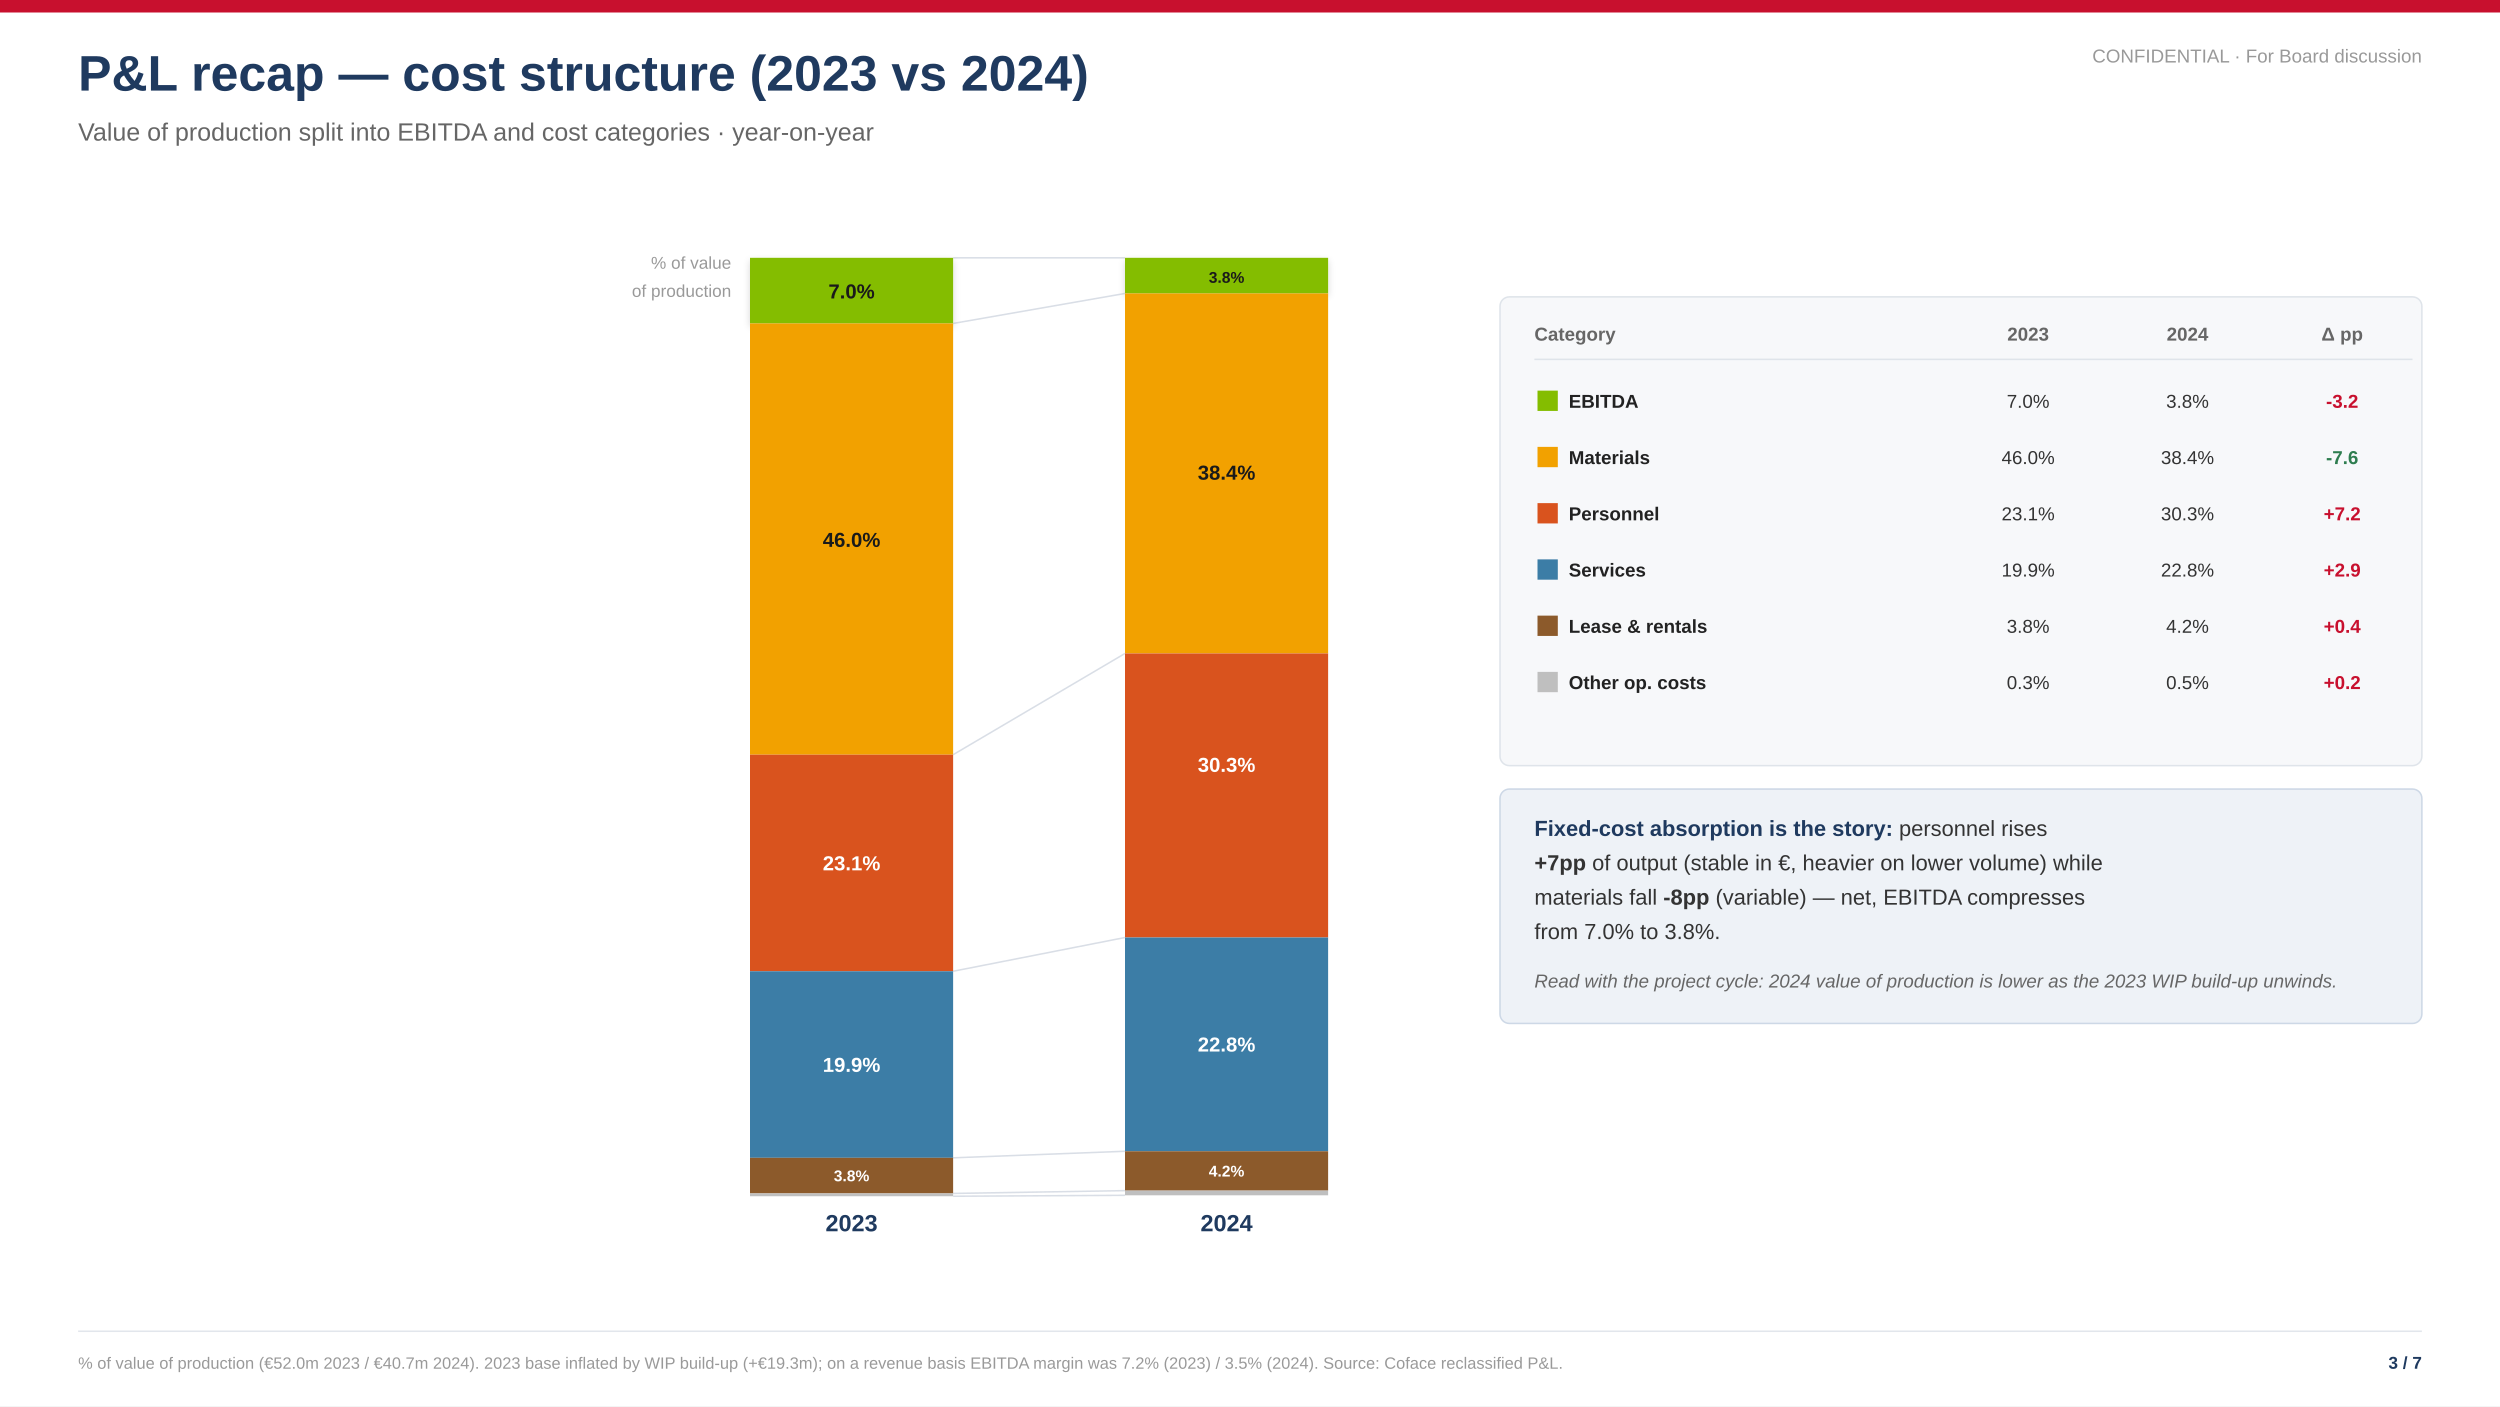
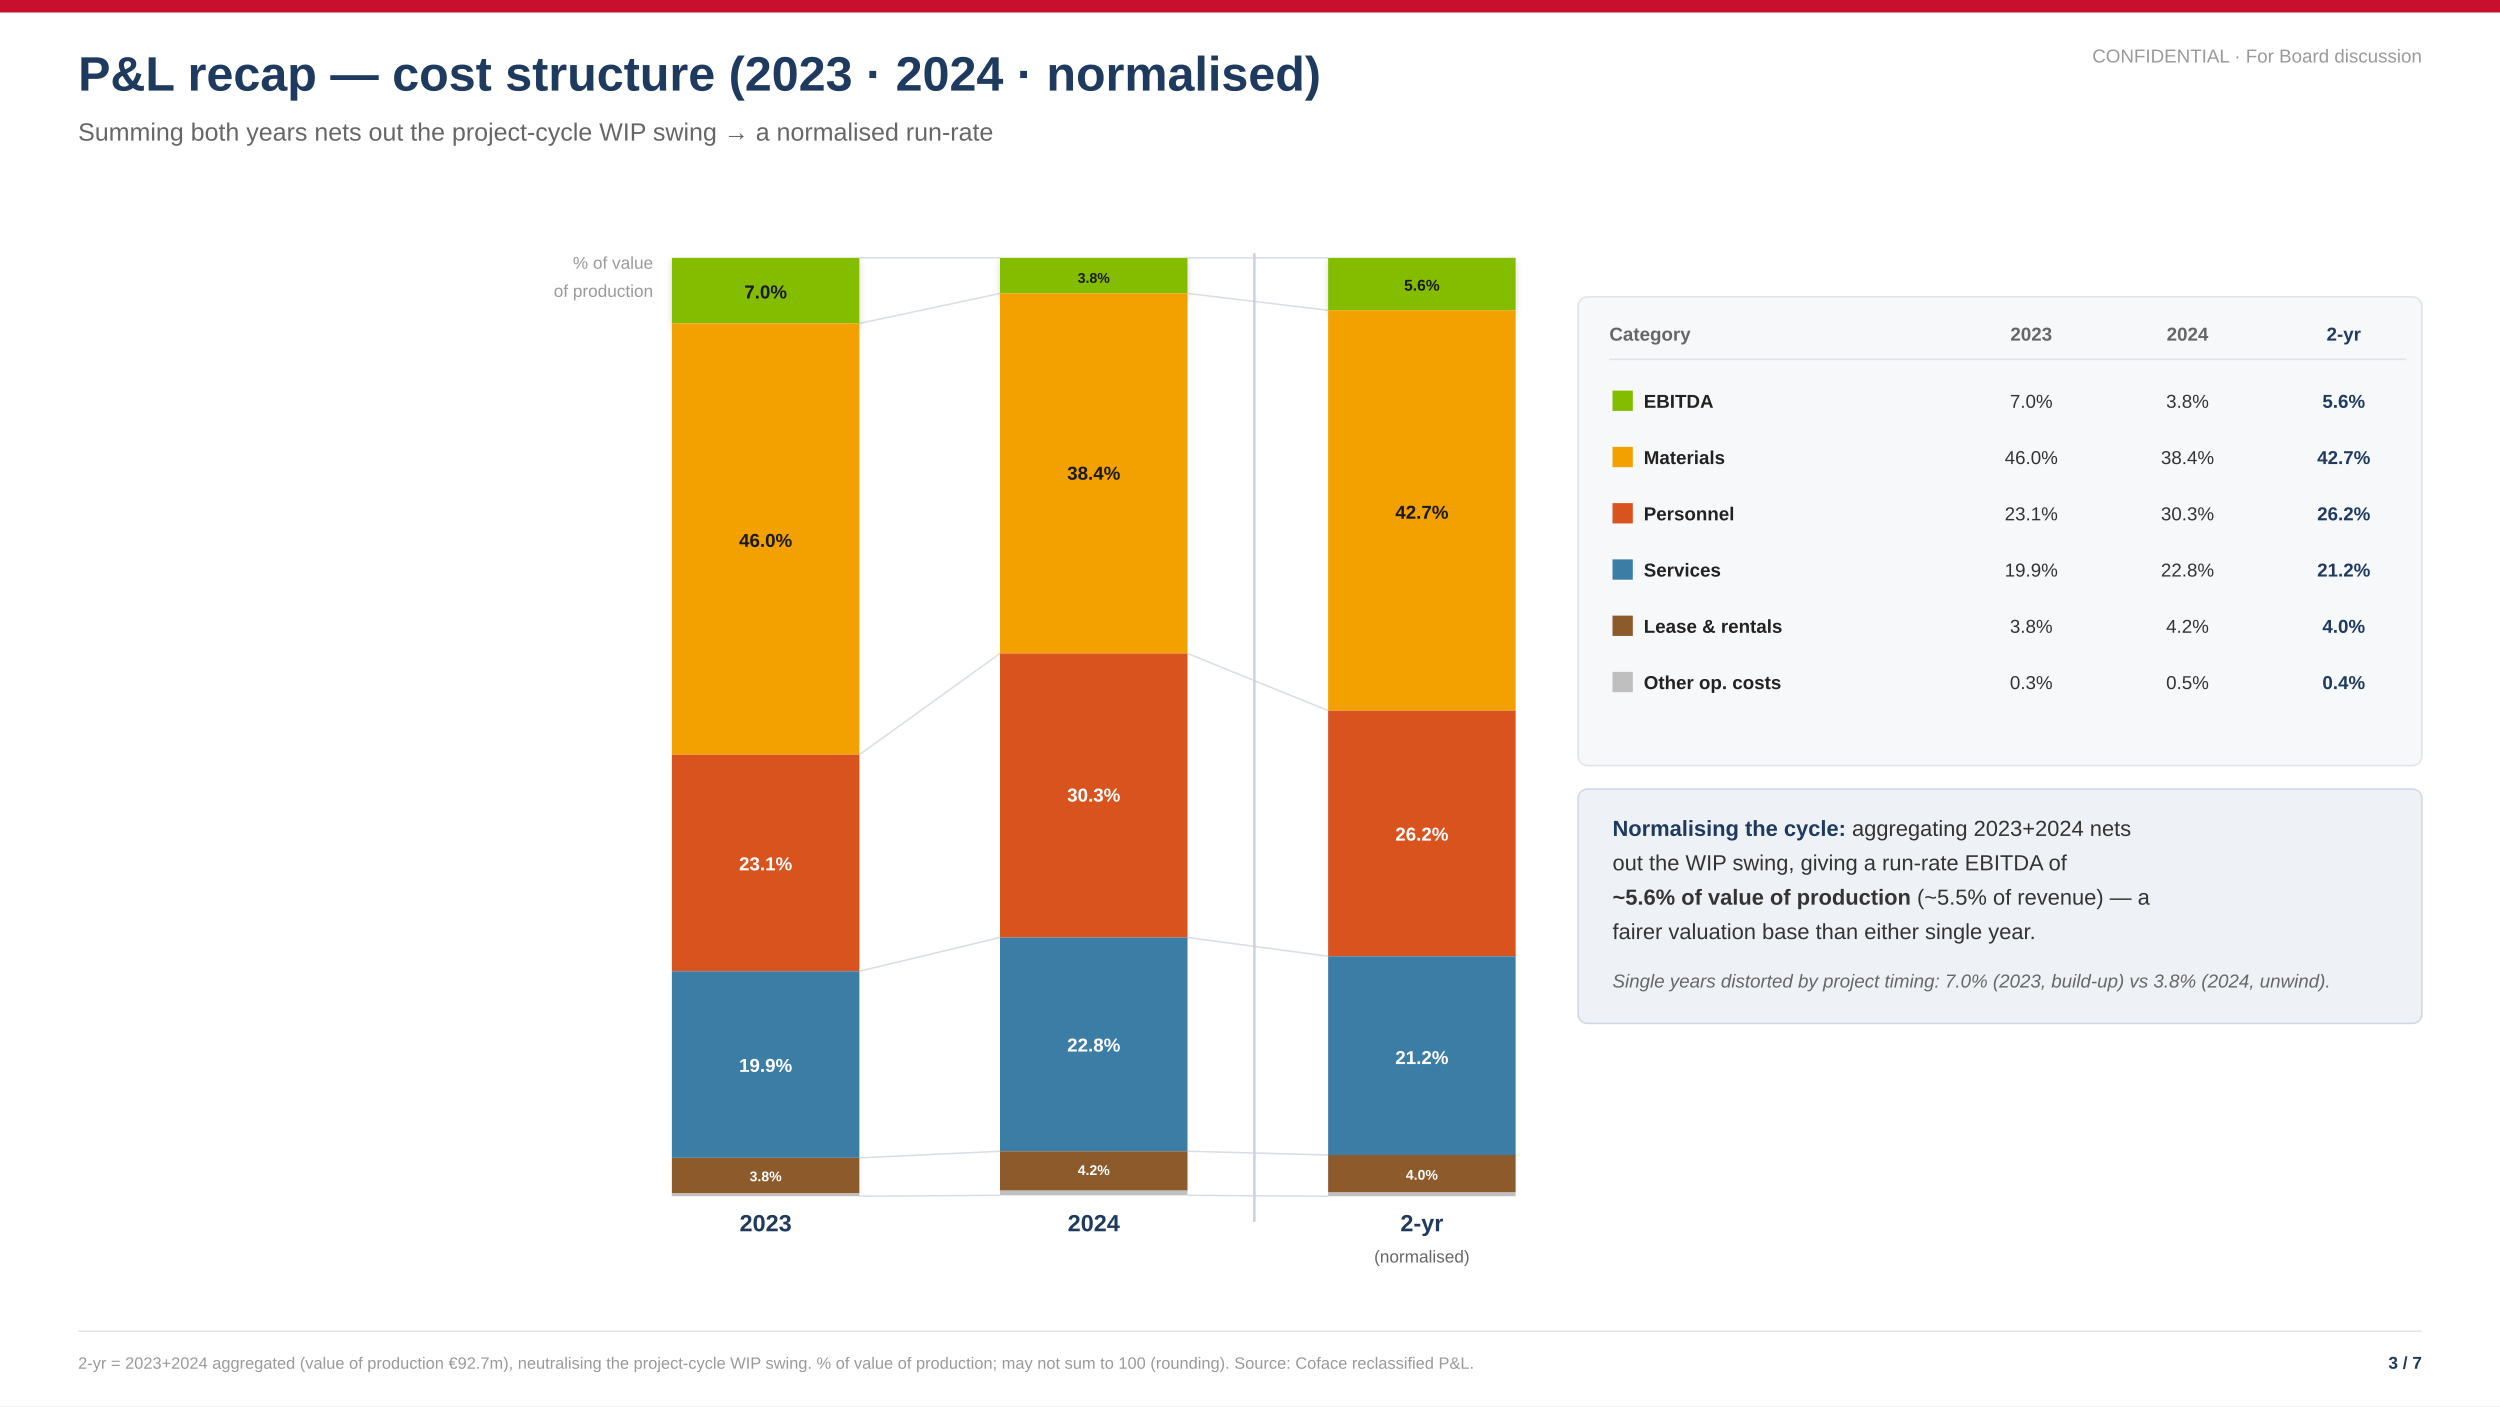
<svg xmlns="http://www.w3.org/2000/svg" width="1600" height="900" viewBox="0 0 1600 900" font-family="Arial, Helvetica, sans-serif">
  <defs>
    <filter id="sh" x="-20%" y="-20%" width="140%" height="140%">
      <feDropShadow dx="0" dy="2" stdDeviation="2.5" flood-color="#000000" flood-opacity="0.16" />
    </filter>
  </defs>
  <rect width="1600" height="900" fill="#ffffff" />
  <rect width="1600" height="8" fill="#c8102e" />
-   <text x="50" y="58" font-size="32" font-weight="bold" fill="#1f3a5f">P&amp;L recap — cost structure (2023 vs 2024)</text>
-   <text x="50" y="90" font-size="16" fill="#666666">Value of production split into EBITDA and cost categories · year-on-year</text>
+   <text x="50" y="58" font-size="31" font-weight="bold" fill="#1f3a5f">P&amp;L recap — cost structure (2023 · 2024 · normalised)</text>
+   <text x="50" y="90" font-size="16" fill="#666666">Summing both years nets out the project-cycle WIP swing → a normalised run-rate</text>
  <text x="1550" y="40" text-anchor="end" font-size="12" fill="#999999">CONFIDENTIAL · For Board discussion</text>
-   <text x="468" y="172" text-anchor="end" font-size="11" fill="#999999">% of value</text>
-   <text x="468" y="190" text-anchor="end" font-size="11" fill="#999999">of production</text>
+   <text x="418" y="172" text-anchor="end" font-size="11" fill="#999999">% of value</text>
+   <text x="418" y="190" text-anchor="end" font-size="11" fill="#999999">of production</text>
  <g stroke="#d9dee6" stroke-width="1">
-     <line x1="610" y1="165" x2="720" y2="165" />
-     <line x1="610" y1="207" x2="720" y2="187.8" />
-     <line x1="610" y1="483" x2="720" y2="418.2" />
-     <line x1="610" y1="621.6" x2="720" y2="600" />
-     <line x1="610" y1="741" x2="720" y2="736.8" />
-     <line x1="610" y1="763.8" x2="720" y2="762" />
-     <line x1="610" y1="765.6" x2="720" y2="765" />
+     <line x1="550" y1="165" x2="640" y2="165" />
+     <line x1="550" y1="207" x2="640" y2="187.8" />
+     <line x1="550" y1="483" x2="640" y2="418.2" />
+     <line x1="550" y1="621.6" x2="640" y2="600" />
+     <line x1="550" y1="741" x2="640" y2="736.8" />
+     <line x1="550" y1="765.6" x2="640" y2="765" />
  </g>
-   <rect x="480" y="165" width="130" height="42" fill="#84bd00" filter="url(#sh)" />
-   <rect x="480" y="207" width="130" height="276" fill="#f2a100" />
-   <rect x="480" y="483" width="130" height="138.6" fill="#d9531e" />
-   <rect x="480" y="621.6" width="130" height="119.4" fill="#3c7da6" />
-   <rect x="480" y="741" width="130" height="22.8" fill="#8c5a2b" />
-   <rect x="480" y="763.8" width="130" height="1.8" fill="#bfbfbf" />
-   <text x="545" y="191" text-anchor="middle" font-size="13" font-weight="bold" fill="#1a1a1a">7.0%</text>
-   <text x="545" y="350" text-anchor="middle" font-size="13" font-weight="bold" fill="#1a1a1a">46.0%</text>
-   <text x="545" y="557" text-anchor="middle" font-size="13" font-weight="bold" fill="#ffffff">23.1%</text>
-   <text x="545" y="686" text-anchor="middle" font-size="13" font-weight="bold" fill="#ffffff">19.9%</text>
-   <text x="545" y="756" text-anchor="middle" font-size="10" font-weight="bold" fill="#ffffff">3.8%</text>
-   <rect x="720" y="165" width="130" height="22.8" fill="#84bd00" filter="url(#sh)" />
-   <rect x="720" y="187.8" width="130" height="230.4" fill="#f2a100" />
-   <rect x="720" y="418.2" width="130" height="181.8" fill="#d9531e" />
-   <rect x="720" y="600" width="130" height="136.8" fill="#3c7da6" />
-   <rect x="720" y="736.8" width="130" height="25.2" fill="#8c5a2b" />
-   <rect x="720" y="762" width="130" height="3.0" fill="#bfbfbf" />
-   <text x="785" y="181" text-anchor="middle" font-size="10" font-weight="bold" fill="#1a1a1a">3.8%</text>
-   <text x="785" y="307" text-anchor="middle" font-size="13" font-weight="bold" fill="#1a1a1a">38.4%</text>
-   <text x="785" y="494" text-anchor="middle" font-size="13" font-weight="bold" fill="#ffffff">30.3%</text>
-   <text x="785" y="673" text-anchor="middle" font-size="13" font-weight="bold" fill="#ffffff">22.8%</text>
-   <text x="785" y="753" text-anchor="middle" font-size="10" font-weight="bold" fill="#ffffff">4.2%</text>
-   <text x="545" y="788" text-anchor="middle" font-size="15" font-weight="bold" fill="#1f3a5f">2023</text>
-   <text x="785" y="788" text-anchor="middle" font-size="15" font-weight="bold" fill="#1f3a5f">2024</text>
-   <rect x="960" y="190" width="590" height="300" rx="6" fill="#f7f8fa" stroke="#dfe4ea" />
-   <text x="982" y="218" font-size="12" font-weight="bold" fill="#666666">Category</text>
-   <text x="1298" y="218" text-anchor="middle" font-size="12" font-weight="bold" fill="#666666">2023</text>
+   <g stroke="#d9dee6" stroke-width="1">
+     <line x1="760" y1="165" x2="850" y2="165" />
+     <line x1="760" y1="187.8" x2="850" y2="198.6" />
+     <line x1="760" y1="418.2" x2="850" y2="454.8" />
+     <line x1="760" y1="600" x2="850" y2="612" />
+     <line x1="760" y1="736.8" x2="850" y2="739.2" />
+     <line x1="760" y1="765" x2="850" y2="765.6" />
+   </g>
+   <rect x="802" y="162" width="1.6" height="620" fill="#c9d2dd" />
+   <rect x="430" y="165" width="120" height="42" fill="#84bd00" filter="url(#sh)" />
+   <rect x="430" y="207" width="120" height="276" fill="#f2a100" />
+   <rect x="430" y="483" width="120" height="138.6" fill="#d9531e" />
+   <rect x="430" y="621.6" width="120" height="119.4" fill="#3c7da6" />
+   <rect x="430" y="741" width="120" height="22.8" fill="#8c5a2b" />
+   <rect x="430" y="763.8" width="120" height="1.8" fill="#bfbfbf" />
+   <text x="490" y="191" text-anchor="middle" font-size="12" font-weight="bold" fill="#1a1a1a">7.0%</text>
+   <text x="490" y="350" text-anchor="middle" font-size="12" font-weight="bold" fill="#1a1a1a">46.0%</text>
+   <text x="490" y="557" text-anchor="middle" font-size="12" font-weight="bold" fill="#ffffff">23.1%</text>
+   <text x="490" y="686" text-anchor="middle" font-size="12" font-weight="bold" fill="#ffffff">19.9%</text>
+   <text x="490" y="756" text-anchor="middle" font-size="9" font-weight="bold" fill="#ffffff">3.8%</text>
+   <rect x="640" y="165" width="120" height="22.8" fill="#84bd00" filter="url(#sh)" />
+   <rect x="640" y="187.8" width="120" height="230.4" fill="#f2a100" />
+   <rect x="640" y="418.2" width="120" height="181.8" fill="#d9531e" />
+   <rect x="640" y="600" width="120" height="136.8" fill="#3c7da6" />
+   <rect x="640" y="736.8" width="120" height="25.2" fill="#8c5a2b" />
+   <rect x="640" y="762" width="120" height="3.0" fill="#bfbfbf" />
+   <text x="700" y="181" text-anchor="middle" font-size="9" font-weight="bold" fill="#1a1a1a">3.8%</text>
+   <text x="700" y="307" text-anchor="middle" font-size="12" font-weight="bold" fill="#1a1a1a">38.4%</text>
+   <text x="700" y="513" text-anchor="middle" font-size="12" font-weight="bold" fill="#ffffff">30.3%</text>
+   <text x="700" y="673" text-anchor="middle" font-size="12" font-weight="bold" fill="#ffffff">22.8%</text>
+   <text x="700" y="752" text-anchor="middle" font-size="9" font-weight="bold" fill="#ffffff">4.2%</text>
+   <rect x="850" y="165" width="120" height="33.6" fill="#84bd00" filter="url(#sh)" />
+   <rect x="850" y="198.6" width="120" height="256.2" fill="#f2a100" />
+   <rect x="850" y="454.8" width="120" height="157.2" fill="#d9531e" />
+   <rect x="850" y="612" width="120" height="127.2" fill="#3c7da6" />
+   <rect x="850" y="739.2" width="120" height="24.0" fill="#8c5a2b" />
+   <rect x="850" y="763.2" width="120" height="2.4" fill="#bfbfbf" />
+   <text x="910" y="186" text-anchor="middle" font-size="10" font-weight="bold" fill="#1a1a1a">5.6%</text>
+   <text x="910" y="332" text-anchor="middle" font-size="12" font-weight="bold" fill="#1a1a1a">42.7%</text>
+   <text x="910" y="538" text-anchor="middle" font-size="12" font-weight="bold" fill="#ffffff">26.2%</text>
+   <text x="910" y="681" text-anchor="middle" font-size="12" font-weight="bold" fill="#ffffff">21.2%</text>
+   <text x="910" y="755" text-anchor="middle" font-size="9" font-weight="bold" fill="#ffffff">4.0%</text>
+   <text x="490" y="788" text-anchor="middle" font-size="15" font-weight="bold" fill="#1f3a5f">2023</text>
+   <text x="700" y="788" text-anchor="middle" font-size="15" font-weight="bold" fill="#1f3a5f">2024</text>
+   <text x="910" y="788" text-anchor="middle" font-size="15" font-weight="bold" fill="#1f3a5f">2-yr</text>
+   <text x="910" y="808" text-anchor="middle" font-size="11" fill="#666666">(normalised)</text>
+   <rect x="1010" y="190" width="540" height="300" rx="6" fill="#f7f8fa" stroke="#dfe4ea" />
+   <text x="1030" y="218" font-size="12" font-weight="bold" fill="#666666">Category</text>
+   <text x="1300" y="218" text-anchor="middle" font-size="12" font-weight="bold" fill="#666666">2023</text>
  <text x="1400" y="218" text-anchor="middle" font-size="12" font-weight="bold" fill="#666666">2024</text>
-   <text x="1499" y="218" text-anchor="middle" font-size="12" font-weight="bold" fill="#666666">Δ pp</text>
-   <line x1="982" y1="230" x2="1544" y2="230" stroke="#dfe4ea" />
+   <text x="1500" y="218" text-anchor="middle" font-size="12" font-weight="bold" fill="#1f3a5f">2-yr</text>
+   <line x1="1030" y1="230" x2="1540" y2="230" stroke="#dfe4ea" />
  <g font-size="12">
    <g>
-       <rect x="984" y="250" width="13" height="13" fill="#84bd00" />
-       <text x="1004" y="261" font-weight="bold" fill="#222">EBITDA</text>
-       <text x="1298" y="261" text-anchor="middle" fill="#333">7.0%</text>
+       <rect x="1032" y="250" width="13" height="13" fill="#84bd00" />
+       <text x="1052" y="261" font-weight="bold" fill="#222">EBITDA</text>
+       <text x="1300" y="261" text-anchor="middle" fill="#333">7.0%</text>
      <text x="1400" y="261" text-anchor="middle" fill="#333">3.8%</text>
-       <text x="1499" y="261" text-anchor="middle" font-weight="bold" fill="#c8102e">-3.2</text>
+       <text x="1500" y="261" text-anchor="middle" font-weight="bold" fill="#1f3a5f">5.6%</text>
    </g>
    <g>
-       <rect x="984" y="286" width="13" height="13" fill="#f2a100" />
-       <text x="1004" y="297" font-weight="bold" fill="#222">Materials</text>
-       <text x="1298" y="297" text-anchor="middle" fill="#333">46.0%</text>
+       <rect x="1032" y="286" width="13" height="13" fill="#f2a100" />
+       <text x="1052" y="297" font-weight="bold" fill="#222">Materials</text>
+       <text x="1300" y="297" text-anchor="middle" fill="#333">46.0%</text>
      <text x="1400" y="297" text-anchor="middle" fill="#333">38.4%</text>
-       <text x="1499" y="297" text-anchor="middle" font-weight="bold" fill="#2e7d4f">-7.6</text>
+       <text x="1500" y="297" text-anchor="middle" font-weight="bold" fill="#1f3a5f">42.7%</text>
    </g>
    <g>
-       <rect x="984" y="322" width="13" height="13" fill="#d9531e" />
-       <text x="1004" y="333" font-weight="bold" fill="#222">Personnel</text>
-       <text x="1298" y="333" text-anchor="middle" fill="#333">23.1%</text>
+       <rect x="1032" y="322" width="13" height="13" fill="#d9531e" />
+       <text x="1052" y="333" font-weight="bold" fill="#222">Personnel</text>
+       <text x="1300" y="333" text-anchor="middle" fill="#333">23.1%</text>
      <text x="1400" y="333" text-anchor="middle" fill="#333">30.3%</text>
-       <text x="1499" y="333" text-anchor="middle" font-weight="bold" fill="#c8102e">+7.2</text>
+       <text x="1500" y="333" text-anchor="middle" font-weight="bold" fill="#1f3a5f">26.2%</text>
    </g>
    <g>
-       <rect x="984" y="358" width="13" height="13" fill="#3c7da6" />
-       <text x="1004" y="369" font-weight="bold" fill="#222">Services</text>
-       <text x="1298" y="369" text-anchor="middle" fill="#333">19.9%</text>
+       <rect x="1032" y="358" width="13" height="13" fill="#3c7da6" />
+       <text x="1052" y="369" font-weight="bold" fill="#222">Services</text>
+       <text x="1300" y="369" text-anchor="middle" fill="#333">19.9%</text>
      <text x="1400" y="369" text-anchor="middle" fill="#333">22.8%</text>
-       <text x="1499" y="369" text-anchor="middle" font-weight="bold" fill="#c8102e">+2.9</text>
+       <text x="1500" y="369" text-anchor="middle" font-weight="bold" fill="#1f3a5f">21.2%</text>
    </g>
    <g>
-       <rect x="984" y="394" width="13" height="13" fill="#8c5a2b" />
-       <text x="1004" y="405" font-weight="bold" fill="#222">Lease &amp; rentals</text>
-       <text x="1298" y="405" text-anchor="middle" fill="#333">3.8%</text>
+       <rect x="1032" y="394" width="13" height="13" fill="#8c5a2b" />
+       <text x="1052" y="405" font-weight="bold" fill="#222">Lease &amp; rentals</text>
+       <text x="1300" y="405" text-anchor="middle" fill="#333">3.8%</text>
      <text x="1400" y="405" text-anchor="middle" fill="#333">4.2%</text>
-       <text x="1499" y="405" text-anchor="middle" font-weight="bold" fill="#c8102e">+0.4</text>
+       <text x="1500" y="405" text-anchor="middle" font-weight="bold" fill="#1f3a5f">4.0%</text>
    </g>
    <g>
-       <rect x="984" y="430" width="13" height="13" fill="#bfbfbf" />
-       <text x="1004" y="441" font-weight="bold" fill="#222">Other op. costs</text>
-       <text x="1298" y="441" text-anchor="middle" fill="#333">0.3%</text>
+       <rect x="1032" y="430" width="13" height="13" fill="#bfbfbf" />
+       <text x="1052" y="441" font-weight="bold" fill="#222">Other op. costs</text>
+       <text x="1300" y="441" text-anchor="middle" fill="#333">0.3%</text>
      <text x="1400" y="441" text-anchor="middle" fill="#333">0.5%</text>
-       <text x="1499" y="441" text-anchor="middle" font-weight="bold" fill="#c8102e">+0.2</text>
+       <text x="1500" y="441" text-anchor="middle" font-weight="bold" fill="#1f3a5f">0.4%</text>
    </g>
  </g>
-   <rect x="960" y="505" width="590" height="150" rx="6" fill="#eef2f7" stroke="#cdd8e6" />
-   <text x="982" y="535" font-size="14" fill="#333">
-     <tspan font-weight="bold" fill="#1f3a5f">Fixed-cost absorption is the story:</tspan> personnel rises</text>
-   <text x="982" y="557" font-size="14" fill="#333">
-     <tspan font-weight="bold">+7pp</tspan> of output (stable in €, heavier on lower volume) while</text>
-   <text x="982" y="579" font-size="14" fill="#333">materials fall <tspan font-weight="bold">-8pp</tspan> (variable) — net, EBITDA compresses</text>
-   <text x="982" y="601" font-size="14" fill="#333">from 7.0% to 3.8%.</text>
-   <text x="982" y="632" font-size="12" font-style="italic" fill="#666">Read with the project cycle: 2024 value of production is lower as the 2023 WIP build-up unwinds.</text>
+   <rect x="1010" y="505" width="540" height="150" rx="6" fill="#eef2f7" stroke="#cdd8e6" />
+   <text x="1032" y="535" font-size="14" fill="#333">
+     <tspan font-weight="bold" fill="#1f3a5f">Normalising the cycle:</tspan> aggregating 2023+2024 nets</text>
+   <text x="1032" y="557" font-size="14" fill="#333">out the WIP swing, giving a run-rate EBITDA of</text>
+   <text x="1032" y="579" font-size="14" fill="#333">
+     <tspan font-weight="bold">~5.6% of value of production</tspan> (~5.5% of revenue) — a</text>
+   <text x="1032" y="601" font-size="14" fill="#333">fairer valuation base than either single year.</text>
+   <text x="1032" y="632" font-size="12" font-style="italic" fill="#666">Single years distorted by project timing: 7.0% (2023, build-up) vs 3.8% (2024, unwind).</text>
  <line x1="50" y1="852" x2="1550" y2="852" stroke="#e2e6ec" />
-   <text x="50" y="876" font-size="10.5" fill="#999999">% of value of production (€52.0m 2023 / €40.7m 2024). 2023 base inflated by WIP build-up (+€19.3m); on a revenue basis EBITDA margin was 7.2% (2023) / 3.5% (2024). Source: Coface reclassified P&amp;L.</text>
+   <text x="50" y="876" font-size="10.5" fill="#999999">2-yr = 2023+2024 aggregated (value of production €92.7m), neutralising the project-cycle WIP swing. % of value of production; may not sum to 100 (rounding). Source: Coface reclassified P&amp;L.</text>
  <text x="1550" y="876" text-anchor="end" font-size="11" font-weight="bold" fill="#1f3a5f">3 / 7</text>
</svg>
